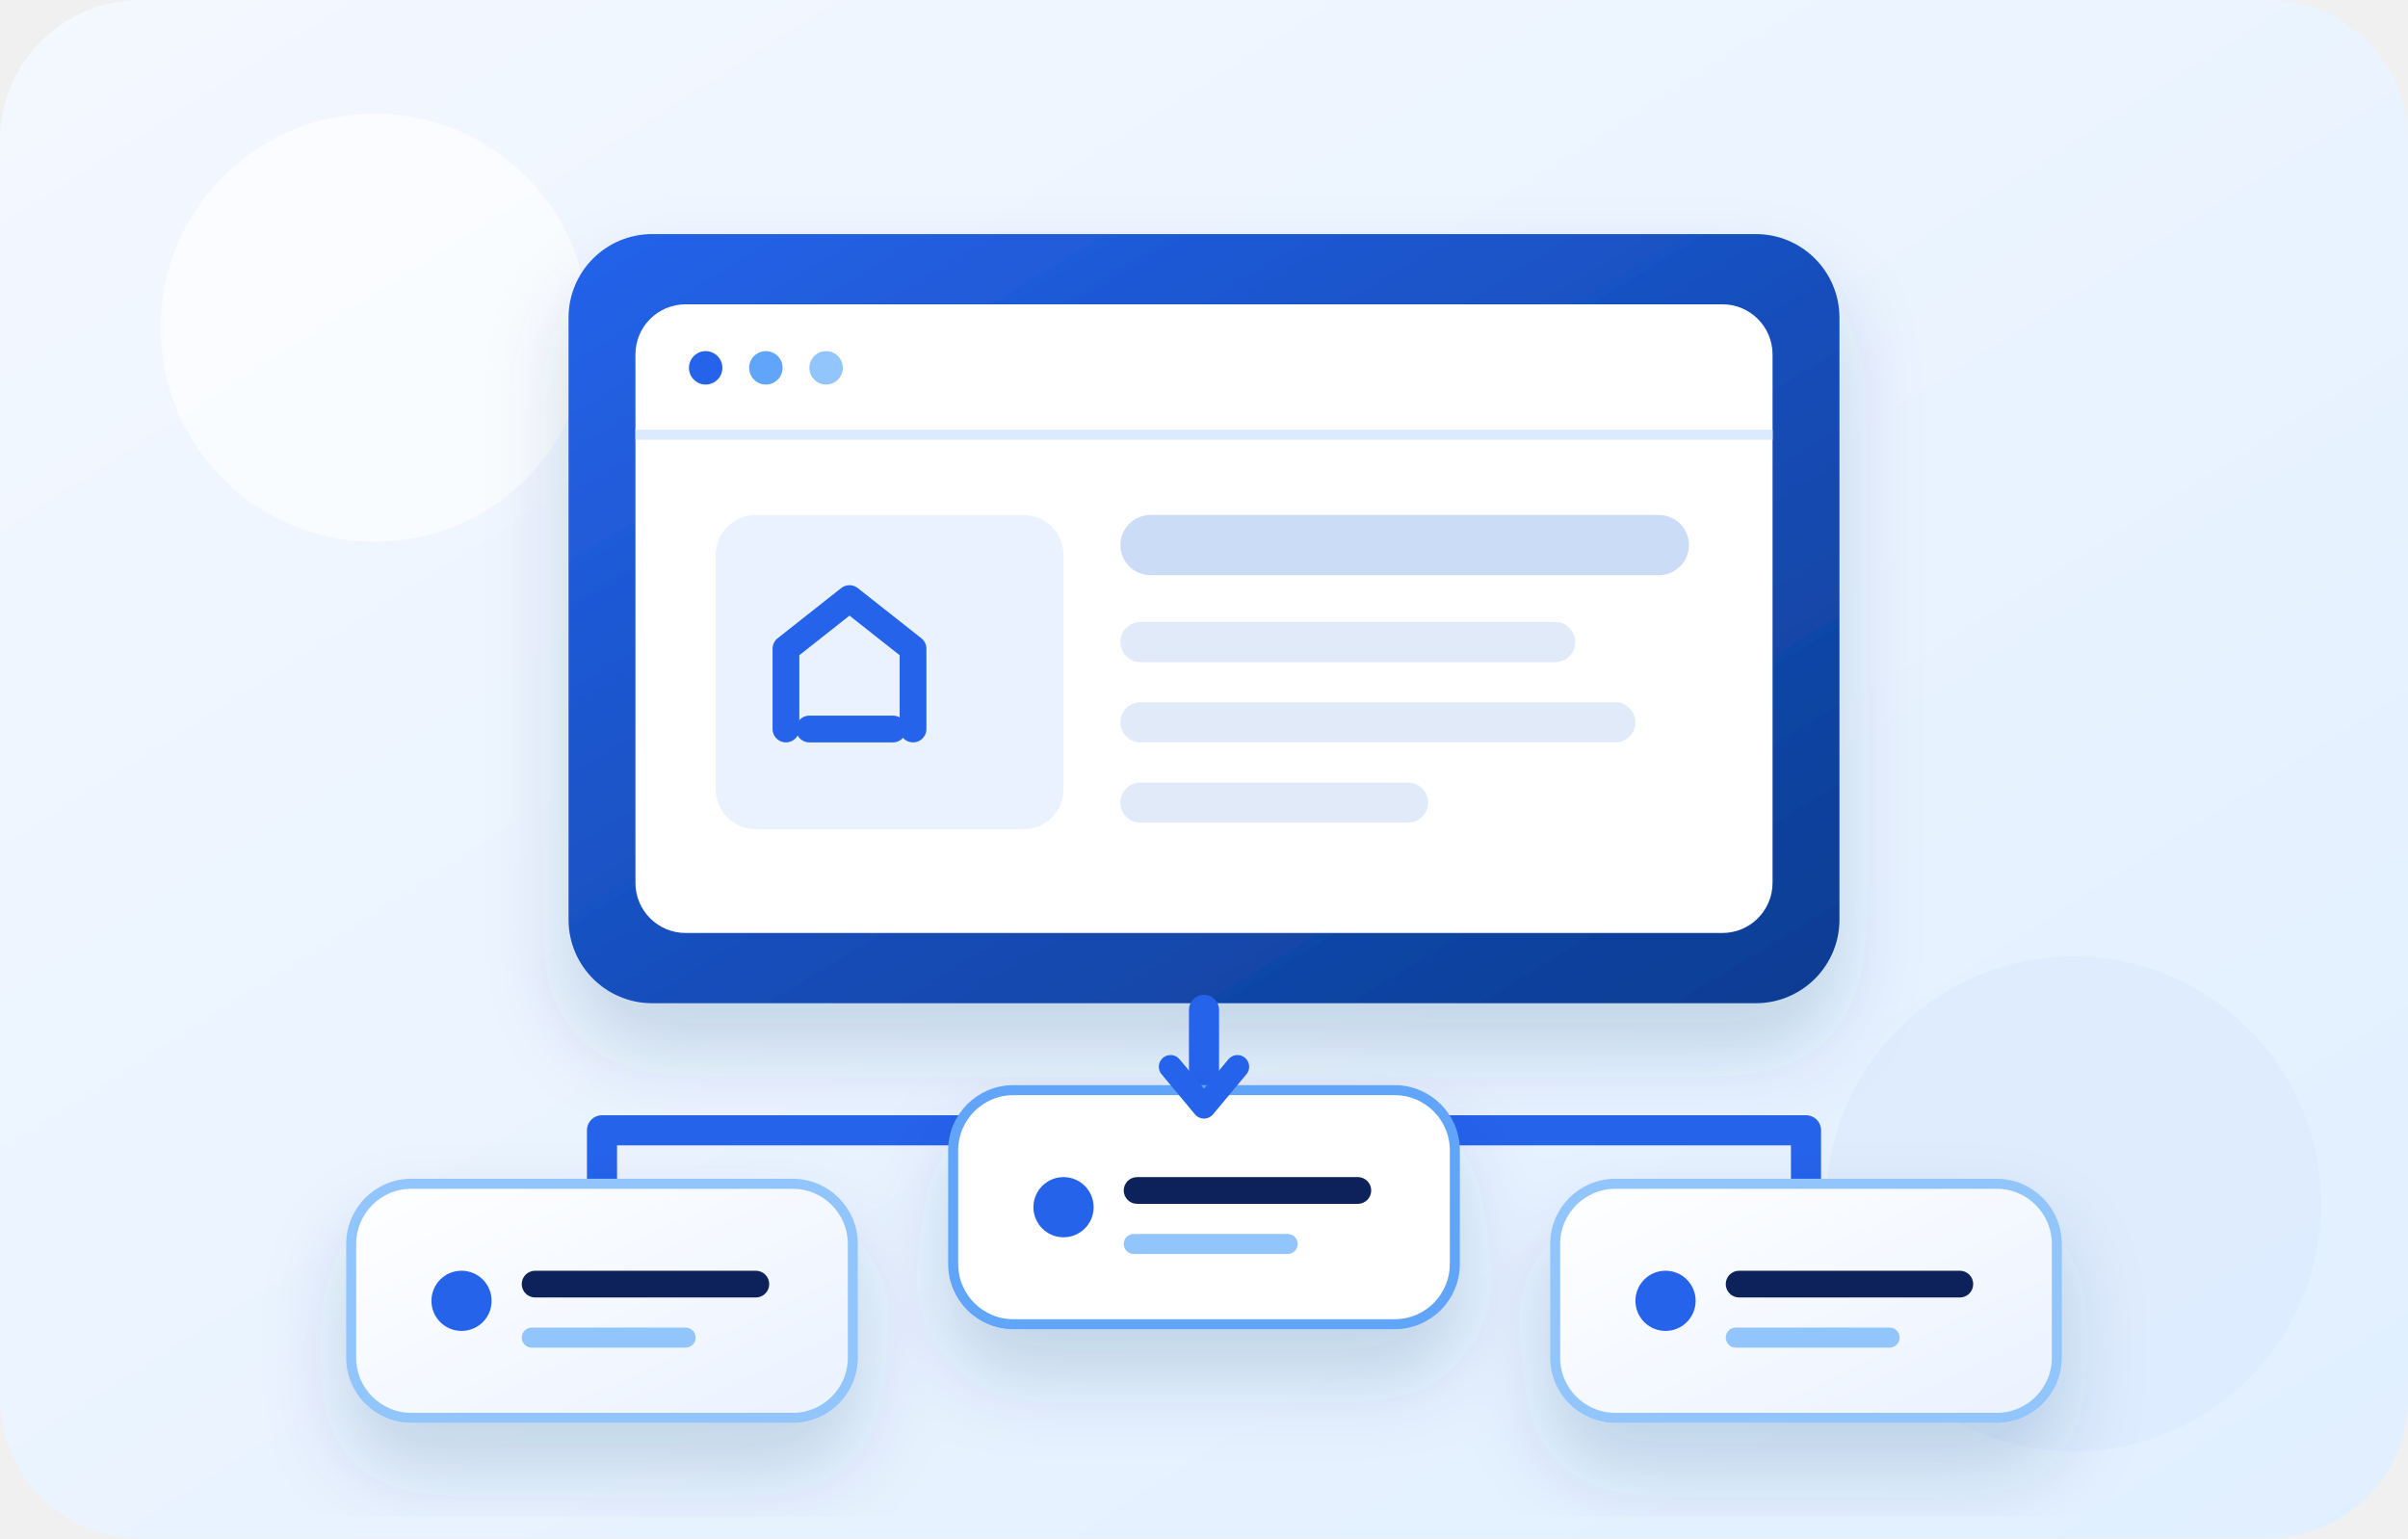
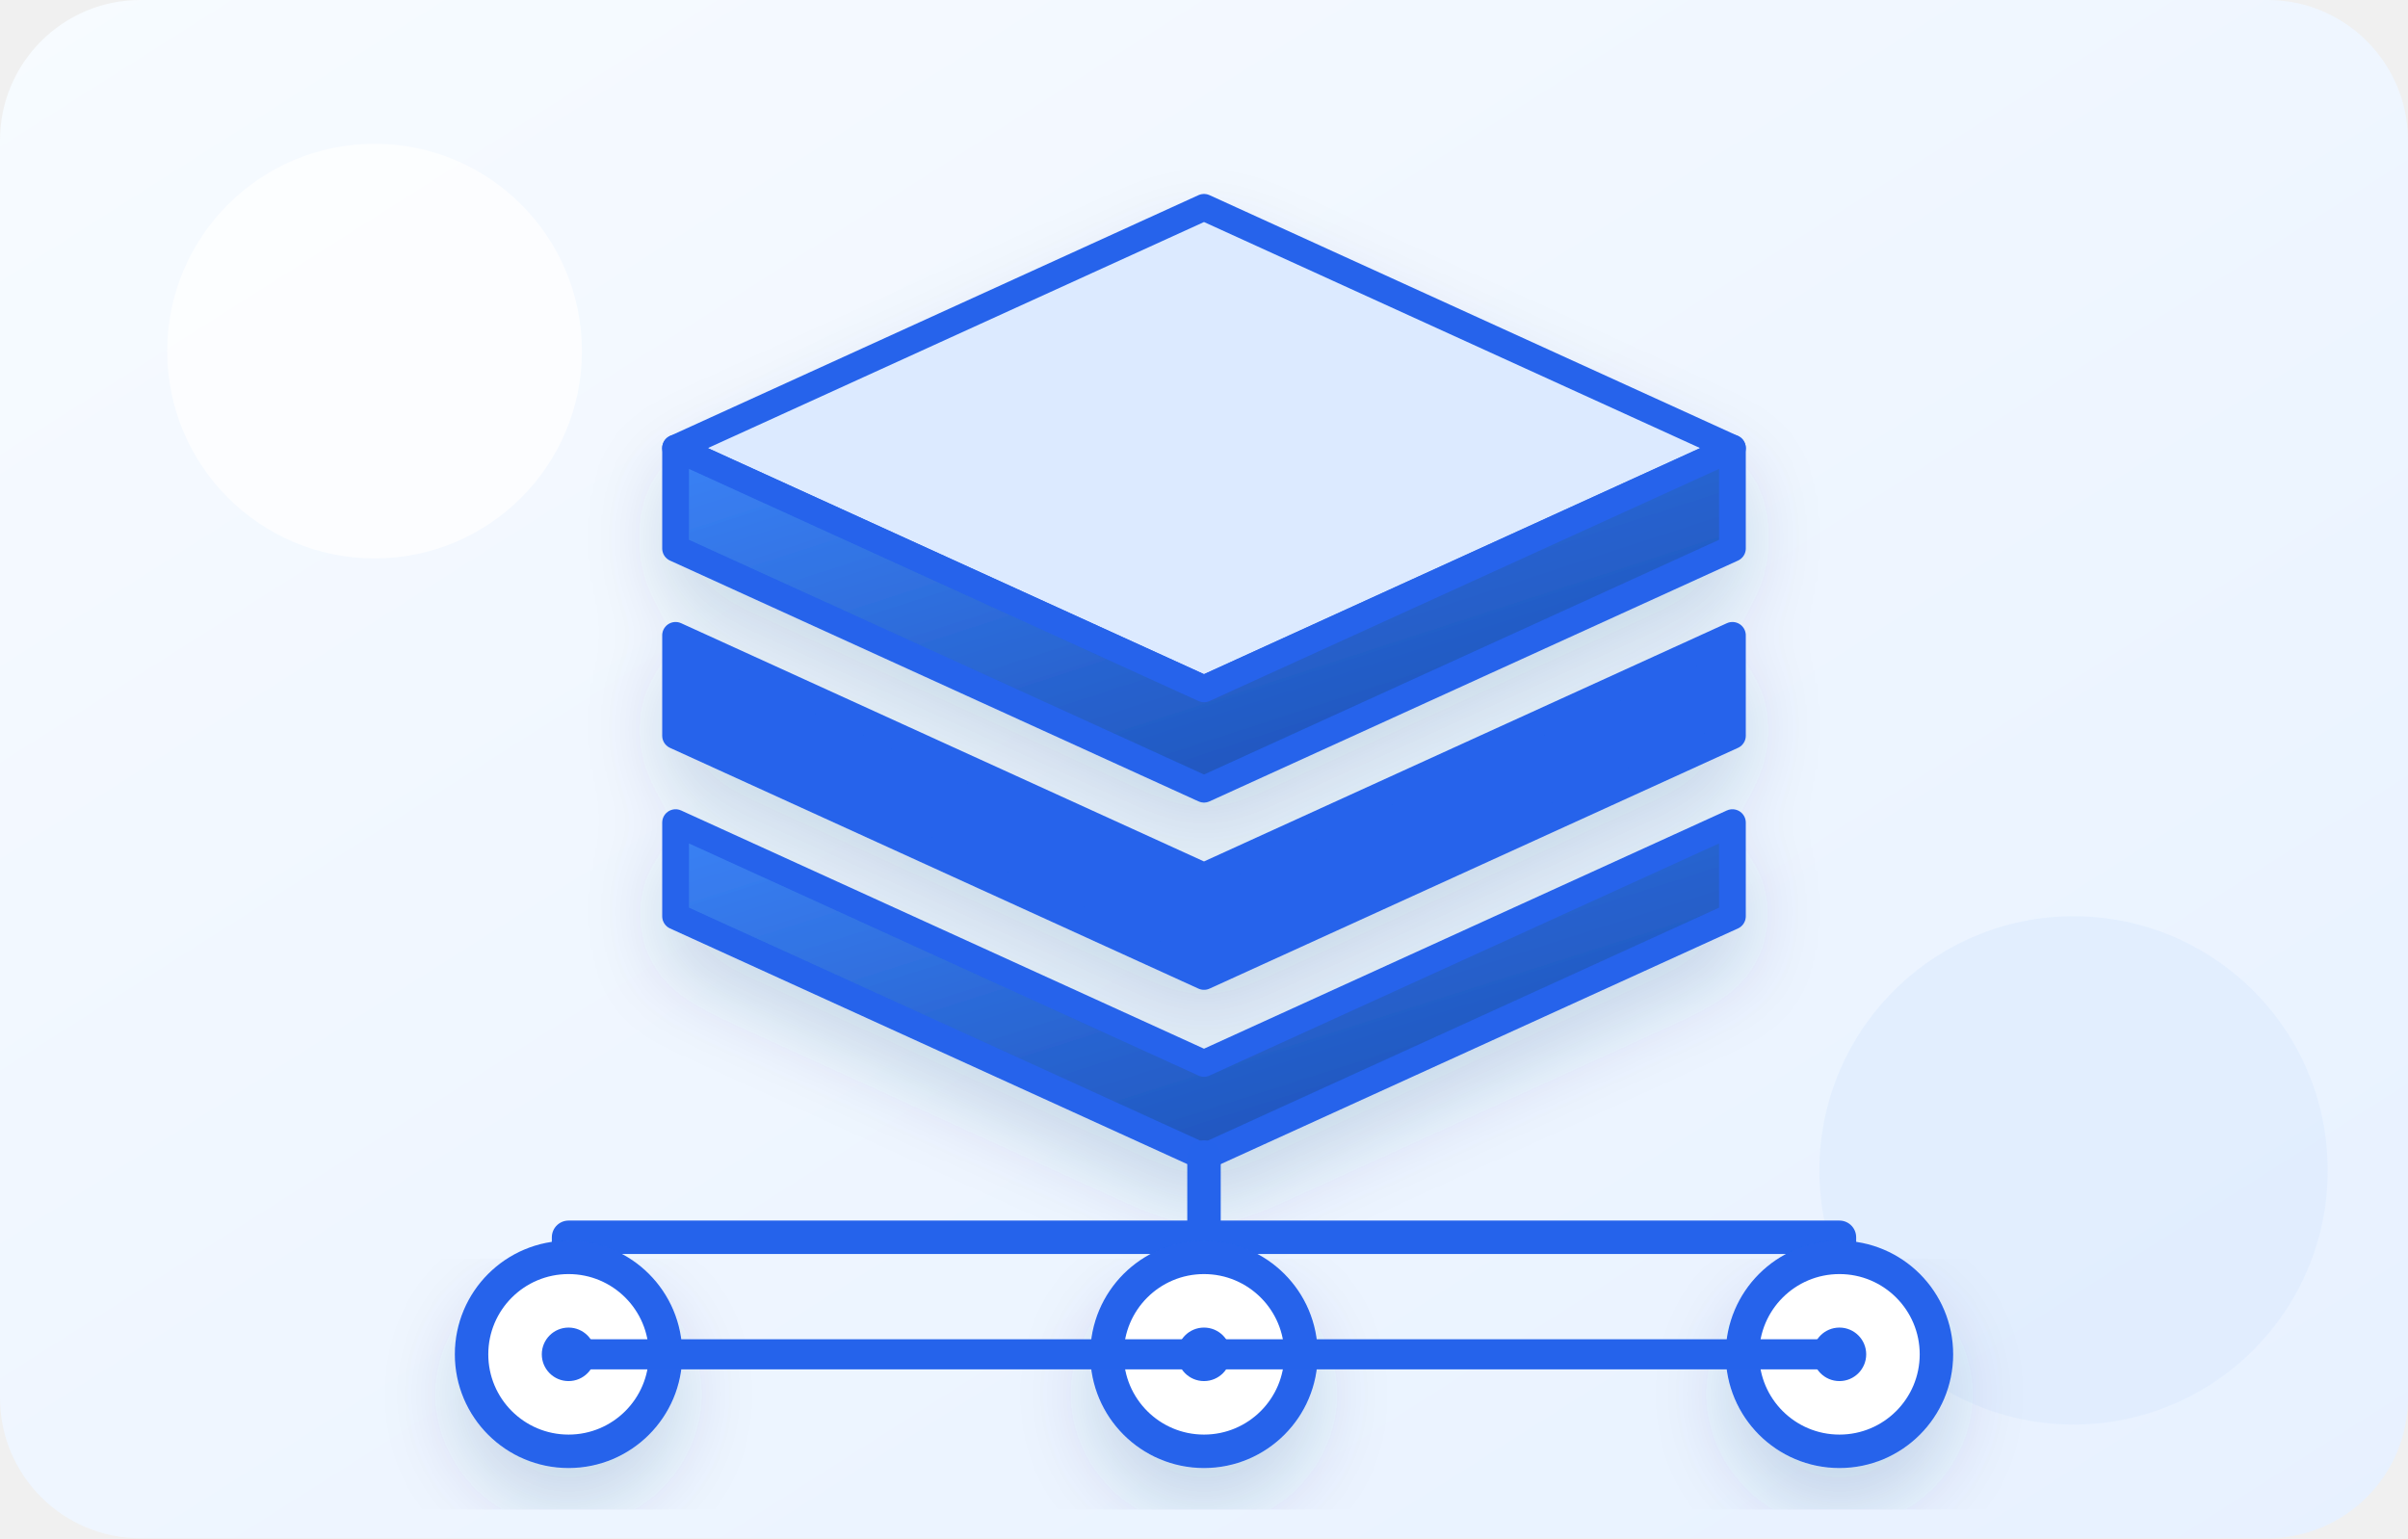
<svg xmlns="http://www.w3.org/2000/svg" viewBox="0 0 720 460" role="img" aria-labelledby="title desc">
  <defs>
    <linearGradient id="bg" x1="0" y1="0" x2="1" y2="1">
-       <stop stop-color="#f4f8ff" />
-       <stop offset="1" stop-color="#e0efff" />
+       <stop stop-color="#f7fbff" />
+       <stop offset="1" stop-color="#e7f1ff" />
    </linearGradient>
-     <linearGradient id="panel" x1="0" y1="0" x2="1" y2="1">
-       <stop stop-color="#2563eb" />
-       <stop offset="1" stop-color="#0b3c91" />
-     </linearGradient>
-     <linearGradient id="tile" x1="0" y1="0" x2="1" y2="1">
-       <stop stop-color="#fff" />
-       <stop offset="1" stop-color="#eaf2ff" />
+     <linearGradient id="layer" x1="0" y1="0" x2="1" y2="1">
+       <stop stop-color="#3b82f6" />
+       <stop offset="1" stop-color="#1748ad" />
    </linearGradient>
    <filter id="shadow" x="-20%" y="-20%" width="140%" height="150%">
-       <feDropShadow dx="0" dy="14" stdDeviation="12" flood-color="#173b75" flood-opacity=".17" />
+       <feDropShadow dx="0" dy="12" stdDeviation="11" flood-color="#173b75" flood-opacity=".16" />
    </filter>
  </defs>
  <rect width="720" height="460" rx="42" fill="url(#bg)" />
-   <circle cx="112" cy="98" r="64" fill="#fff" opacity=".62" />
-   <circle cx="620" cy="360" r="74" fill="#dbeafe" opacity=".7" />
-   <g filter="url(#shadow)">
-     <rect x="170" y="70" width="380" height="230" rx="25" fill="url(#panel)" />
-     <rect x="190" y="91" width="340" height="188" rx="15" fill="#fff" />
-     <path d="M190 130h340" stroke="#dbeafe" stroke-width="3" />
-     <circle cx="211" cy="110" r="5" fill="#2563eb" />
-     <circle cx="229" cy="110" r="5" fill="#60a5fa" />
-     <circle cx="247" cy="110" r="5" fill="#93c5fd" />
-     <rect x="214" y="154" width="104" height="94" rx="12" fill="#eaf2ff" />
-     <rect x="335" y="154" width="170" height="18" rx="9" fill="#cbdcf7" />
-     <rect x="335" y="186" width="136" height="12" rx="6" fill="#e1eaf8" />
-     <rect x="335" y="210" width="154" height="12" rx="6" fill="#e1eaf8" />
-     <rect x="335" y="234" width="92" height="12" rx="6" fill="#e1eaf8" />
-     <path d="M235 218v-24l19-15 19 15v24" fill="none" stroke="#2563eb" stroke-width="8" stroke-linecap="round" stroke-linejoin="round" />
-     <path d="M242 218h25" stroke="#2563eb" stroke-width="8" stroke-linecap="round" />
+   <circle cx="112" cy="105" r="62" fill="#fff" opacity=".72" />
+   <circle cx="620" cy="350" r="76" fill="#dbeafe" opacity=".55" />
+   <g filter="url(#shadow)" stroke="#2563eb" stroke-width="8" stroke-linejoin="round">
+     <path d="m360 62 158 72-158 72-158-72z" fill="#dceaff" />
+     <path d="m202 134 158 72 158-72v30l-158 72-158-72z" fill="url(#layer)" />
+     <path d="m202 190 158 72 158-72v30l-158 72-158-72z" fill="#2563eb" />
+     <path d="m202 246 158 72 158-72v28l-158 72-158-72z" fill="url(#layer)" />
  </g>
-   <g fill="none" stroke="#2563eb" stroke-width="9" stroke-linecap="round" stroke-linejoin="round">
-     <path d="M360 302v36H180v20m180-20h180v20" />
+   <g fill="none" stroke="#2563eb" stroke-width="10" stroke-linecap="round" stroke-linejoin="round">
+     <path d="M360 346v24H170v20m190-20h190v20" />
  </g>
  <g filter="url(#shadow)">
-     <rect x="105" y="354" width="150" height="70" rx="18" fill="url(#tile)" stroke="#93c5fd" stroke-width="3" />
-     <rect x="465" y="354" width="150" height="70" rx="18" fill="url(#tile)" stroke="#93c5fd" stroke-width="3" />
-     <rect x="285" y="326" width="150" height="70" rx="18" fill="#fff" stroke="#60a5fa" stroke-width="3" />
-     <g fill="#2563eb">
-       <circle cx="138" cy="389" r="9" />
-       <circle cx="498" cy="389" r="9" />
-       <circle cx="318" cy="361" r="9" />
-     </g>
-     <g fill="#10245a">
-       <rect x="156" y="380" width="74" height="8" rx="4" />
-       <rect x="516" y="380" width="74" height="8" rx="4" />
-       <rect x="336" y="352" width="74" height="8" rx="4" />
-       <rect x="156" y="397" width="52" height="6" rx="3" fill="#93c5fd" />
-       <rect x="516" y="397" width="52" height="6" rx="3" fill="#93c5fd" />
-       <rect x="336" y="369" width="52" height="6" rx="3" fill="#93c5fd" />
-     </g>
+     <circle cx="170" cy="405" r="29" fill="#fff" stroke="#2563eb" stroke-width="10" />
+     <circle cx="360" cy="405" r="29" fill="#fff" stroke="#2563eb" stroke-width="10" />
+     <circle cx="550" cy="405" r="29" fill="#fff" stroke="#2563eb" stroke-width="10" />
  </g>
-   <path d="m350 319 10 12 10-12" fill="none" stroke="#2563eb" stroke-width="7" stroke-linecap="round" stroke-linejoin="round" />
+   <path d="M170 405h380" stroke="#2563eb" stroke-width="9" stroke-linecap="round" />
+   <g fill="#2563eb">
+     <circle cx="170" cy="405" r="8" />
+     <circle cx="360" cy="405" r="8" />
+     <circle cx="550" cy="405" r="8" />
+   </g>
</svg>
